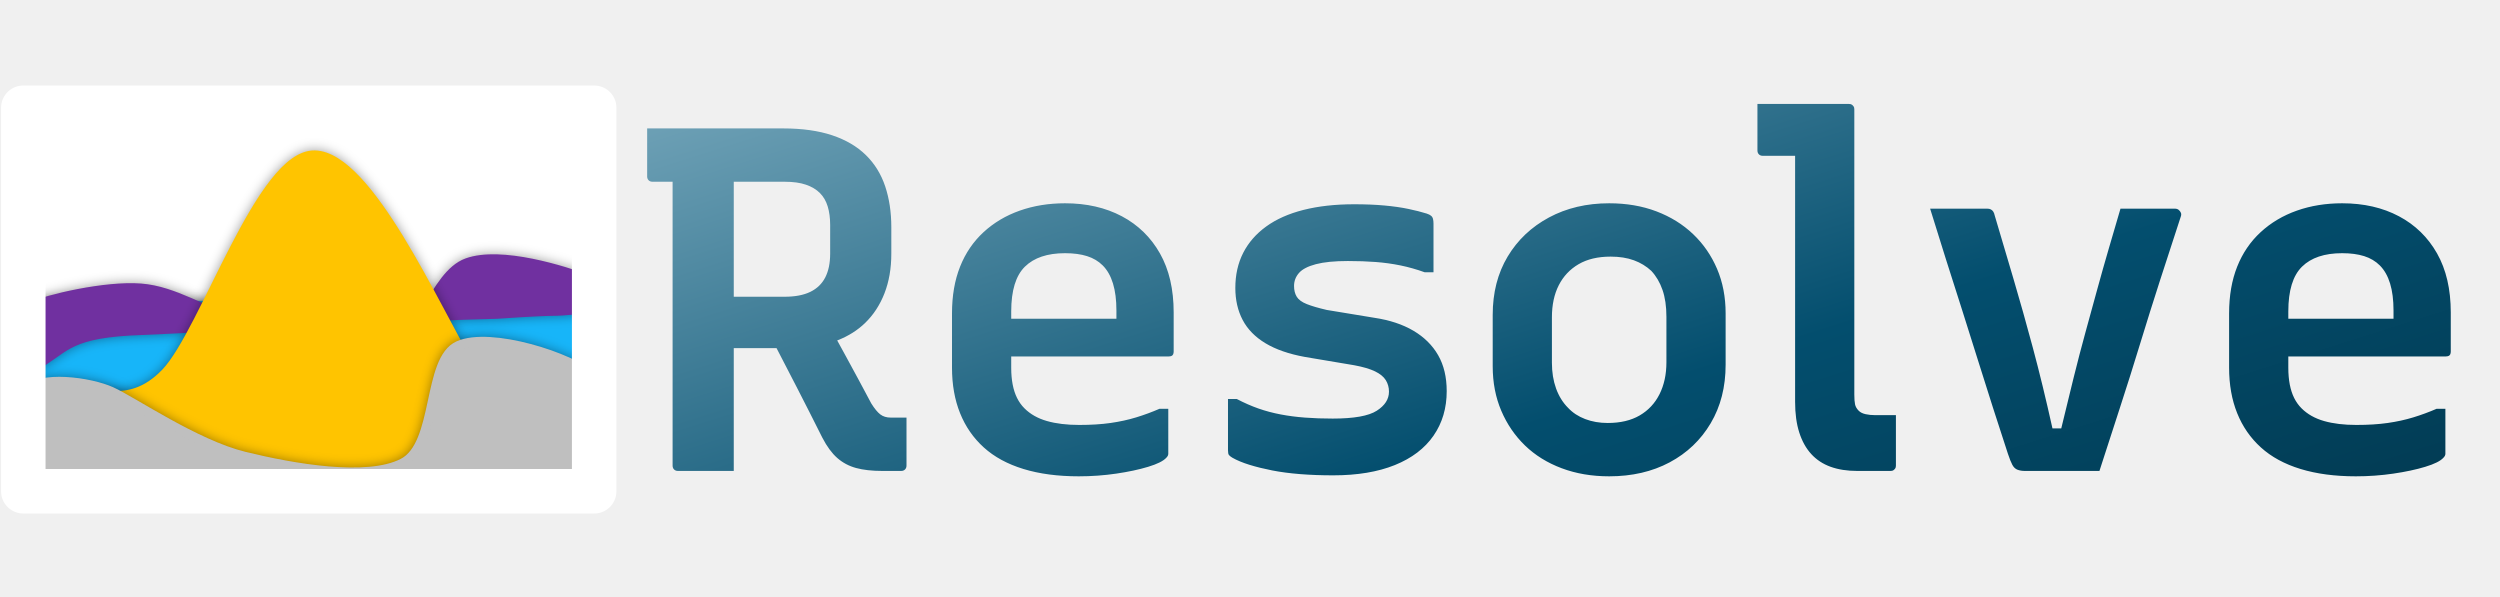
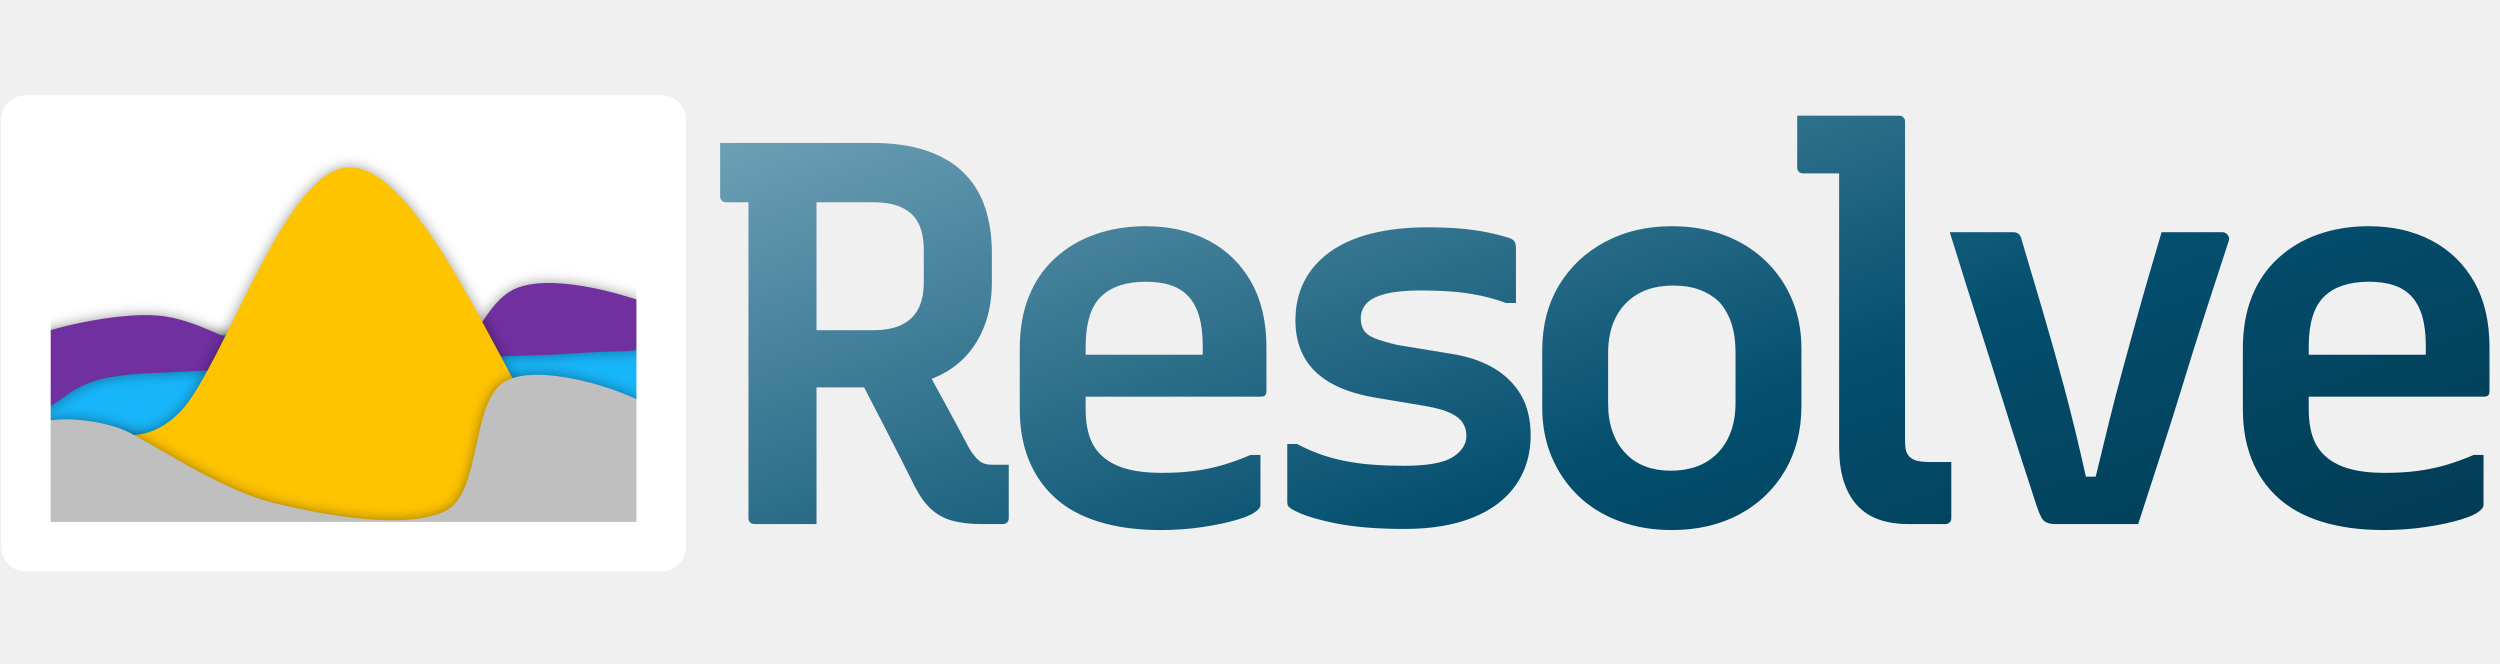
- <svg xmlns="http://www.w3.org/2000/svg" width="2575" height="614" xml:space="preserve" overflow="hidden">
+ <svg xmlns="http://www.w3.org/2000/svg" width="2314" height="614" xml:space="preserve" overflow="hidden">
  <defs>
    <filter id="fx0" x="-10%" y="-10%" width="120%" height="120%" filterUnits="userSpaceOnUse" primitiveUnits="userSpaceOnUse">
      <feComponentTransfer color-interpolation-filters="sRGB">
        <feFuncR type="discrete" tableValues="0 0" />
        <feFuncG type="discrete" tableValues="0 0" />
        <feFuncB type="discrete" tableValues="0 0" />
        <feFuncA type="linear" slope="0.4" intercept="0" />
      </feComponentTransfer>
      <feGaussianBlur stdDeviation="6.111 6.111" />
    </filter>
    <filter id="fx1" x="-10%" y="-10%" width="120%" height="120%" filterUnits="userSpaceOnUse" primitiveUnits="userSpaceOnUse">
      <feComponentTransfer color-interpolation-filters="sRGB">
        <feFuncR type="discrete" tableValues="0 0" />
        <feFuncG type="discrete" tableValues="0 0" />
        <feFuncB type="discrete" tableValues="0 0" />
        <feFuncA type="linear" slope="0.4" intercept="0" />
      </feComponentTransfer>
      <feGaussianBlur stdDeviation="6.111 6.111" />
    </filter>
    <filter id="fx2" x="-10%" y="-10%" width="120%" height="120%" filterUnits="userSpaceOnUse" primitiveUnits="userSpaceOnUse">
      <feComponentTransfer color-interpolation-filters="sRGB">
        <feFuncR type="discrete" tableValues="0 0" />
        <feFuncG type="discrete" tableValues="0 0" />
        <feFuncB type="discrete" tableValues="0 0" />
        <feFuncA type="linear" slope="0.4" intercept="0" />
      </feComponentTransfer>
      <feGaussianBlur stdDeviation="6.111 6.111" />
    </filter>
    <filter id="fx3" x="-10%" y="-10%" width="120%" height="120%" filterUnits="userSpaceOnUse" primitiveUnits="userSpaceOnUse">
      <feComponentTransfer color-interpolation-filters="sRGB">
        <feFuncR type="discrete" tableValues="0 0" />
        <feFuncG type="discrete" tableValues="0 0" />
        <feFuncB type="discrete" tableValues="0 0" />
        <feFuncA type="linear" slope="0.4" intercept="0" />
      </feComponentTransfer>
      <feGaussianBlur stdDeviation="6.111 6.111" />
    </filter>
-     <linearGradient x1="1919.24" y1="1847.98" x2="1569.73" y2="749.146" gradientUnits="userSpaceOnUse" spreadMethod="reflect" id="fill4">
+     <linearGradient x1="1812.11" y1="1831.51" x2="1420.2" y2="765.613" gradientUnits="userSpaceOnUse" spreadMethod="reflect" id="fill4">
      <stop offset="0" stop-color="#023B53" stop-opacity="1" />
      <stop offset="0.1" stop-color="#023B53" stop-opacity="1" />
      <stop offset="0.4" stop-color="#034E6E" stop-opacity="1" />
      <stop offset="0.9" stop-color="#6EA1B6" stop-opacity="1" />
      <stop offset="1" stop-color="#6EA1B6" stop-opacity="1" />
    </linearGradient>
    <clipPath id="clip5">
-       <path d="M182.5 1304.5 182.5 1409.5 739.5 1409.5 739.5 1304.5ZM142 990 2717 990 2717 1604 142 1604Z" fill-rule="evenodd" clip-rule="evenodd" />
+       <path d="M182.5 1304.5 182.5 1409.5 739.5 1409.5 739.5 1304.5ZM142 990 2456 990 2456 1604 142 1604Z" fill-rule="evenodd" clip-rule="evenodd" />
    </clipPath>
    <clipPath id="clip6">
      <rect x="1.667" y="1.667" width="602.666" height="150.667" />
    </clipPath>
    <clipPath id="clip7">
-       <path d="M653.921 1256.55C642.487 1256.24 631.832 1257.31 623.08 1260.49 605.577 1266.85 593.773 1287.62 581.543 1308.1L576.331 1316.5 572.924 1316.64C523.602 1318.78 464.073 1321.77 409.392 1324.53L401.114 1324.95 392.601 1322.39C350.85 1311.17 323.091 1289.46 286.941 1286.6 250.791 1283.74 189.831 1298.12 175.702 1305.23 176.474 1327.08 174.954 1346.64 175.726 1368.5 208.799 1350.67 208.659 1335.13 274.944 1331.07 294.899 1330.24 323.699 1328.84 356.884 1327.18L401.114 1324.95 409.237 1327.39C450.113 1340.62 503.839 1362.94 537.45 1353.91 551.855 1350.04 562.575 1337.72 572.195 1323.17L576.331 1316.5 618.287 1314.81C631.902 1314.33 643.825 1313.97 653.499 1313.79 729.749 1308.55 702.459 1312.59 740.456 1308.61 740.059 1292.46 747.882 1293.8 747.486 1277.65 729.536 1270.94 688.224 1257.5 653.921 1256.55ZM142 990 2717 990 2717 1604 142 1604Z" fill-rule="evenodd" clip-rule="evenodd" />
+       <path d="M653.921 1256.55C642.487 1256.24 631.832 1257.31 623.08 1260.49 605.577 1266.85 593.773 1287.62 581.543 1308.1L576.331 1316.5 572.924 1316.64C523.602 1318.78 464.073 1321.77 409.392 1324.53L401.114 1324.95 392.601 1322.39C350.85 1311.17 323.091 1289.46 286.941 1286.6 250.791 1283.74 189.831 1298.12 175.702 1305.23 176.473 1327.08 174.954 1346.64 175.726 1368.5 208.799 1350.67 208.659 1335.13 274.944 1331.07 294.899 1330.24 323.699 1328.84 356.884 1327.18L401.114 1324.95 409.237 1327.39C450.113 1340.62 503.839 1362.94 537.45 1353.91 551.855 1350.04 562.575 1337.72 572.195 1323.17L576.331 1316.5 618.287 1314.81C631.902 1314.33 643.825 1313.97 653.499 1313.79 729.749 1308.55 702.459 1312.59 740.456 1308.61 740.059 1292.46 747.882 1293.8 747.486 1277.65 729.536 1270.94 688.224 1257.5 653.921 1256.55ZM142 990 2456 990 2456 1604 142 1604Z" fill-rule="evenodd" clip-rule="evenodd" />
    </clipPath>
    <clipPath id="clip8">
      <rect x="1.66" y="-2.552" width="617.71" height="162.93" />
    </clipPath>
    <clipPath id="clip9">
-       <path d="M466.157 1149.51C410.448 1148.41 352.966 1331.5 312.524 1373.81 272.081 1416.12 236.938 1384.75 223.5 1403.35L231.898 1485.41 670.297 1486.5C739.445 1468.99 658.979 1420.54 624.955 1364.37 590.932 1308.2 521.867 1150.6 466.157 1149.51ZM142 990 2717 990 2717 1604 142 1604Z" fill-rule="evenodd" clip-rule="evenodd" />
+       <path d="M466.157 1149.51C410.448 1148.41 352.966 1331.5 312.524 1373.81 272.081 1416.12 236.937 1384.75 223.5 1403.35L231.898 1485.41 670.297 1486.5C739.445 1468.99 658.979 1420.54 624.955 1364.37 590.932 1308.2 521.867 1150.6 466.157 1149.51ZM142 990 2456 990 2456 1604 142 1604Z" fill-rule="evenodd" clip-rule="evenodd" />
    </clipPath>
    <clipPath id="clip10">
      <rect x="1.578" y="1.613" width="539.756" height="382.721" />
    </clipPath>
    <clipPath id="clip11">
-       <path d="M646.57 1341.72C633.761 1340.98 622.386 1342.08 614.161 1345.74 581.262 1360.35 593.671 1447.67 556.912 1466.68 520.152 1485.69 443.62 1472.07 393.603 1459.8 343.586 1447.53 278.851 1403.04 256.81 1393.07 234.768 1383.1 182.641 1375.83 168.5 1393.07L171.963 1496.5 755.5 1496.5C755.103 1457.33 754.706 1418.16 754.31 1379 736.345 1362.73 685 1343.93 646.57 1341.72ZM142 990 2717 990 2717 1604 142 1604Z" fill-rule="evenodd" clip-rule="evenodd" />
+       <path d="M646.57 1341.72C633.761 1340.98 622.386 1342.08 614.161 1345.74 581.262 1360.35 593.671 1447.67 556.912 1466.68 520.152 1485.69 443.62 1472.07 393.603 1459.8 343.586 1447.53 278.851 1403.04 256.81 1393.07 234.768 1383.1 182.641 1375.83 168.5 1393.07L171.963 1496.5 755.5 1496.5C755.103 1457.33 754.706 1418.16 754.31 1379 736.345 1362.73 685 1343.93 646.57 1341.72ZM142 990 2456 990 2456 1604 142 1604Z" fill-rule="evenodd" clip-rule="evenodd" />
    </clipPath>
    <clipPath id="clip12">
      <rect x="1.633" y="-4.212" width="632.726" height="206.545" />
    </clipPath>
  </defs>
  <g transform="translate(-142 -990)">
    <g>
-       <path d="M1800.95 1254.31C1787.85 1254.31 1776.84 1256.92 1767.94 1262.13 1759.03 1267.33 1752.23 1274.56 1747.53 1283.8 1742.82 1293.04 1740.47 1304.04 1740.47 1316.81L1740.47 1363.68C1740.47 1373.43 1741.9 1382.25 1744.75 1390.14 1747.61 1398.04 1751.73 1404.67 1757.1 1410.05 1761.81 1415.09 1767.69 1418.95 1774.74 1421.64 1781.8 1424.33 1789.53 1425.67 1797.93 1425.67 1811.03 1425.67 1822.03 1423.07 1830.94 1417.86 1839.84 1412.65 1846.65 1405.35 1851.35 1395.94 1856.05 1386.53 1858.41 1375.61 1858.41 1363.18L1858.41 1316.31C1858.41 1305.55 1857.06 1296.31 1854.37 1288.59 1851.69 1280.86 1847.82 1274.31 1842.78 1268.93 1837.74 1264.23 1831.78 1260.61 1824.89 1258.09 1818 1255.57 1810.02 1254.31 1800.95 1254.31ZM2554.4 1250.79C2536.26 1250.79 2522.48 1255.41 2513.08 1264.65 2503.67 1273.89 2498.96 1289.26 2498.96 1310.76L2498.96 1318.32 2607.32 1318.32C2607.32 1316.64 2607.32 1315.21 2607.32 1314.04 2607.32 1312.86 2607.32 1311.43 2607.32 1309.75 2607.32 1299 2606.15 1289.76 2603.8 1282.03 2601.44 1274.31 2597.92 1268.09 2593.21 1263.39 2588.84 1259.02 2583.47 1255.83 2577.08 1253.81 2570.7 1251.79 2563.14 1250.79 2554.4 1250.79ZM1238.99 1250.79C1220.84 1250.79 1207.07 1255.41 1197.66 1264.65 1188.25 1273.89 1183.55 1289.26 1183.55 1310.76L1183.55 1318.32 1291.91 1318.32C1291.91 1316.64 1291.91 1315.21 1291.91 1314.04 1291.91 1312.86 1291.91 1311.43 1291.91 1309.75 1291.91 1299 1290.73 1289.76 1288.38 1282.03 1286.03 1274.31 1282.5 1268.09 1277.8 1263.39 1273.43 1259.02 1268.05 1255.83 1261.67 1253.81 1255.28 1251.79 1247.72 1250.79 1238.99 1250.79ZM2130.03 1204.92C2139.78 1204.92 2149.6 1204.92 2159.52 1204.92 2169.43 1204.92 2179.26 1204.92 2189 1204.92 2190.34 1204.92 2191.52 1205.17 2192.53 1205.68 2193.54 1206.18 2194.38 1206.94 2195.05 1207.95 2195.72 1208.95 2196.22 1210.3 2196.56 1211.98 2202.94 1233.48 2209.41 1255.32 2215.96 1277.5 2222.52 1299.67 2229.15 1323.28 2235.87 1348.31 2242.59 1373.34 2249.31 1400.98 2256.03 1431.22L2265.1 1431.22C2269.47 1413.07 2273.67 1395.85 2277.7 1379.56 2281.74 1363.26 2285.85 1347.47 2290.05 1332.18 2294.25 1316.89 2298.28 1302.19 2302.15 1288.08 2306.01 1273.97 2309.96 1260.03 2313.99 1246.25 2318.02 1232.47 2322.06 1218.7 2326.09 1204.92 2335.5 1204.92 2344.9 1204.92 2354.31 1204.92 2363.72 1204.92 2372.96 1204.92 2382.03 1204.92 2383.71 1204.92 2385.06 1205.34 2386.06 1206.18 2387.07 1207.02 2387.83 1208.03 2388.33 1209.21 2388.84 1210.38 2388.75 1211.81 2388.08 1213.49 2381.02 1234.99 2373.97 1256.67 2366.91 1278.51 2359.86 1300.35 2352.97 1322.27 2346.25 1344.28 2339.53 1366.29 2332.64 1388.13 2325.58 1409.8 2318.53 1431.47 2311.47 1453.23 2304.42 1475.07 2290.98 1475.07 2277.62 1475.07 2264.35 1475.07 2251.08 1475.07 2238.9 1475.07 2227.81 1475.07 2224.78 1475.07 2222.18 1474.65 2220 1473.81 2217.81 1472.97 2216.05 1471.29 2214.7 1468.77 2213.36 1466.25 2211.85 1462.47 2210.17 1457.43 2205.13 1441.97 2200 1426.18 2194.8 1410.05 2189.59 1393.92 2184.38 1377.46 2179.17 1360.66 2173.96 1343.86 2168.59 1326.81 2163.04 1309.5 2157.5 1292.2 2151.96 1274.81 2146.41 1257.34 2140.87 1239.87 2135.41 1222.39 2130.03 1204.92ZM1536.86 1200.39C1548.28 1200.39 1558.61 1200.81 1567.85 1201.65 1577.09 1202.49 1585.33 1203.66 1592.55 1205.17 1599.77 1206.69 1606.07 1208.28 1611.45 1209.96 1613.47 1210.63 1614.98 1211.39 1615.99 1212.23 1616.99 1213.07 1617.67 1214.16 1618 1215.51 1618.34 1216.85 1618.51 1218.53 1618.51 1220.55 1618.51 1227.27 1618.51 1235.25 1618.51 1244.49 1618.51 1253.73 1618.51 1262.38 1618.51 1270.44L1609.43 1270.44C1601.03 1267.42 1592.72 1265.07 1584.49 1263.39 1576.25 1261.71 1567.77 1260.53 1559.03 1259.86 1550.3 1259.19 1540.72 1258.85 1530.31 1258.85 1516.53 1258.85 1505.53 1259.94 1497.29 1262.13 1489.06 1264.31 1483.27 1267.33 1479.91 1271.2 1476.55 1275.06 1474.87 1279.51 1474.87 1284.55 1474.87 1288.92 1475.79 1292.62 1477.64 1295.64 1479.49 1298.67 1482.93 1301.19 1487.97 1303.2 1493.01 1305.22 1499.9 1307.23 1508.63 1309.25L1557.52 1317.31C1573.31 1319.67 1586.75 1324.12 1597.84 1330.67 1608.93 1337.22 1617.41 1345.62 1623.29 1355.87 1629.17 1366.12 1632.11 1378.47 1632.11 1392.91 1632.11 1410.39 1627.58 1425.67 1618.51 1438.78 1609.43 1451.88 1596.16 1461.96 1578.69 1469.02 1561.22 1476.07 1540.05 1479.6 1515.19 1479.6 1503.09 1479.6 1491.75 1479.18 1481.17 1478.34 1470.58 1477.5 1461.01 1476.24 1452.44 1474.56 1443.87 1472.88 1436.06 1470.95 1429 1468.77 1421.95 1466.58 1416.07 1464.15 1411.36 1461.46 1409.68 1460.45 1408.51 1459.53 1407.83 1458.69 1407.16 1457.85 1406.83 1456.25 1406.83 1453.9 1406.83 1446.84 1406.83 1438.53 1406.83 1428.95 1406.83 1419.37 1406.83 1410.05 1406.83 1400.98L1415.9 1400.98C1423.63 1405.01 1431.1 1408.29 1438.33 1410.81 1445.55 1413.33 1453.11 1415.34 1461.01 1416.85 1468.9 1418.37 1477.3 1419.46 1486.21 1420.13 1495.11 1420.8 1504.6 1421.14 1514.68 1421.14 1536.52 1421.14 1551.64 1418.45 1560.04 1413.07 1568.44 1407.7 1572.64 1401.15 1572.64 1393.42 1572.64 1389.05 1571.55 1385.1 1569.37 1381.57 1567.18 1378.05 1563.49 1375.02 1558.28 1372.5 1553.07 1369.98 1545.93 1367.88 1536.86 1366.2L1485.95 1357.63C1469.49 1354.61 1455.97 1349.91 1445.38 1343.52 1434.8 1337.14 1426.99 1329.16 1421.95 1319.58 1416.91 1310.01 1414.39 1299 1414.39 1286.57 1414.39 1273.13 1417.07 1261.12 1422.45 1250.53 1427.83 1239.95 1435.72 1230.88 1446.14 1223.32 1456.55 1215.76 1469.41 1210.05 1484.69 1206.18 1499.98 1202.32 1517.37 1200.39 1536.86 1200.39ZM2554.4 1199.38C2576.58 1199.38 2596.07 1203.83 2612.87 1212.73 2629.67 1221.64 2642.77 1234.41 2652.18 1251.04 2661.59 1267.67 2666.29 1287.91 2666.29 1311.77L2666.29 1352.09C2666.29 1353.1 2666.12 1354.02 2665.79 1354.86 2665.45 1355.7 2664.86 1356.29 2664.02 1356.63 2663.18 1356.96 2662.26 1357.13 2661.25 1357.13L2540.29 1357.13C2534.92 1357.13 2529.29 1357.13 2523.41 1357.13 2517.53 1357.13 2511.73 1357.13 2506.02 1357.13L2498.96 1357.13 2498.96 1368.72C2498.96 1375.11 2499.47 1380.9 2500.48 1386.11 2501.48 1391.32 2503 1395.94 2505.01 1399.97 2507.03 1404 2509.55 1407.53 2512.57 1410.55 2518.62 1416.6 2526.35 1420.97 2535.76 1423.66 2545.16 1426.35 2556.25 1427.69 2569.02 1427.69 2581.12 1427.69 2591.87 1427.02 2601.28 1425.67 2610.68 1424.33 2619.5 1422.4 2627.74 1419.88 2635.97 1417.36 2643.95 1414.42 2651.68 1411.06L2660.75 1411.06C2660.75 1418.79 2660.75 1426.6 2660.75 1434.49 2660.75 1442.39 2660.75 1450.03 2660.75 1457.43 2660.75 1458.1 2660.58 1458.77 2660.24 1459.44 2659.91 1460.11 2659.4 1460.79 2658.73 1461.46 2655.71 1464.82 2649.49 1467.93 2640.08 1470.78 2630.68 1473.64 2619.67 1475.99 2607.07 1477.84 2594.47 1479.69 2581.62 1480.61 2568.52 1480.61 2547.01 1480.61 2528.03 1478.09 2511.56 1473.05 2495.1 1468.01 2481.49 1460.62 2470.74 1450.87 2459.99 1441.13 2451.84 1429.37 2446.3 1415.59 2440.75 1401.82 2437.98 1386.19 2437.98 1368.72L2437.98 1312.78C2437.98 1294.63 2440.75 1278.59 2446.3 1264.65 2451.84 1250.7 2459.9 1238.86 2470.49 1229.11 2481.07 1219.37 2493.5 1211.98 2507.78 1206.94 2522.06 1201.9 2537.6 1199.38 2554.4 1199.38ZM1799.44 1199.38C1817.25 1199.38 1833.46 1202.15 1848.07 1207.69 1862.69 1213.24 1875.29 1221.05 1885.87 1231.13 1896.46 1241.21 1904.69 1253.14 1910.57 1266.91 1916.45 1280.69 1919.39 1295.98 1919.39 1312.78L1919.39 1365.7C1919.39 1388.55 1914.27 1408.62 1904.02 1425.93 1893.77 1443.23 1879.66 1456.67 1861.68 1466.25 1843.71 1475.82 1822.96 1480.61 1799.44 1480.61 1781.63 1480.61 1765.33 1477.84 1750.55 1472.29 1735.77 1466.75 1723.17 1458.94 1712.75 1448.86 1702.33 1438.78 1694.19 1426.85 1688.31 1413.07 1682.43 1399.3 1679.49 1384.01 1679.49 1367.21L1679.49 1314.29C1679.49 1291.44 1684.61 1271.45 1694.86 1254.31 1705.11 1237.18 1719.3 1223.74 1737.45 1213.99 1755.59 1204.25 1776.25 1199.38 1799.44 1199.38ZM1238.99 1199.38C1261.16 1199.38 1280.65 1203.83 1297.45 1212.73 1314.25 1221.64 1327.36 1234.41 1336.76 1251.04 1346.17 1267.67 1350.88 1287.91 1350.88 1311.77L1350.88 1352.09C1350.88 1353.1 1350.71 1354.02 1350.37 1354.86 1350.04 1355.7 1349.45 1356.29 1348.61 1356.63 1347.77 1356.96 1346.84 1357.13 1345.84 1357.13L1224.88 1357.13C1219.5 1357.13 1213.87 1357.13 1207.99 1357.13 1202.11 1357.13 1196.32 1357.13 1190.6 1357.13L1183.55 1357.13 1183.55 1368.72C1183.55 1375.11 1184.05 1380.9 1185.06 1386.11 1186.07 1391.32 1187.58 1395.94 1189.6 1399.97 1191.61 1404 1194.13 1407.53 1197.16 1410.55 1203.2 1416.6 1210.93 1420.97 1220.34 1423.66 1229.75 1426.35 1240.84 1427.69 1253.6 1427.69 1265.7 1427.69 1276.45 1427.02 1285.86 1425.67 1295.27 1424.33 1304.09 1422.4 1312.32 1419.88 1320.55 1417.36 1328.53 1414.42 1336.26 1411.06L1345.33 1411.06C1345.33 1418.79 1345.33 1426.6 1345.33 1434.49 1345.33 1442.39 1345.33 1450.03 1345.33 1457.43 1345.33 1458.1 1345.16 1458.77 1344.83 1459.44 1344.49 1460.11 1343.99 1460.79 1343.32 1461.46 1340.29 1464.82 1334.08 1467.93 1324.67 1470.78 1315.26 1473.64 1304.26 1475.99 1291.66 1477.84 1279.06 1479.69 1266.2 1480.61 1253.1 1480.61 1231.6 1480.61 1212.61 1478.09 1196.15 1473.05 1179.68 1468.01 1166.08 1460.62 1155.32 1450.87 1144.57 1441.13 1136.42 1429.37 1130.88 1415.59 1125.34 1401.82 1122.56 1386.19 1122.56 1368.72L1122.56 1312.78C1122.56 1294.63 1125.34 1278.59 1130.88 1264.65 1136.42 1250.7 1144.49 1238.86 1155.07 1229.11 1165.66 1219.37 1178.09 1211.98 1192.37 1206.94 1206.65 1201.9 1222.19 1199.38 1238.99 1199.38ZM897.775 1177.2 897.775 1204.67C897.775 1216.93 897.775 1229.11 897.775 1241.21 897.775 1251.46 897.775 1261.62 897.775 1271.7L897.775 1295.64 918.439 1295.64C929.191 1295.64 939.775 1295.64 950.191 1295.64 960.943 1295.64 969.763 1293.96 976.651 1290.6 983.539 1287.24 988.663 1282.29 992.023 1275.73 995.383 1269.18 997.063 1261.03 997.063 1251.29L997.063 1221.55C997.063 1214.5 996.223 1208.2 994.543 1202.65 992.863 1197.11 990.175 1192.49 986.479 1188.79 982.783 1185.1 977.995 1182.24 972.115 1180.23 966.235 1178.21 958.927 1177.2 950.191 1177.2 935.407 1177.2 920.371 1177.2 905.083 1177.2ZM808.567 1122.27C831.751 1122.27 855.103 1122.27 878.623 1122.27 902.143 1122.27 925.495 1122.27 948.679 1122.27 968.167 1122.27 984.967 1124.62 999.079 1129.32 1013.19 1134.03 1024.78 1140.83 1033.85 1149.73 1042.93 1158.64 1049.56 1169.39 1053.76 1181.99 1057.96 1194.59 1060.06 1208.62 1060.06 1224.07L1060.06 1251.29C1060.06 1266.41 1057.71 1280.02 1053.01 1292.11 1048.3 1304.21 1041.58 1314.46 1032.85 1322.86 1025.2 1330.21 1016.02 1336.01 1005.28 1340.28L1004.31 1340.64 1008.42 1348.12C1010.47 1351.86 1012.48 1355.53 1014.45 1359.15 1022.35 1373.59 1030.66 1389.05 1039.4 1405.51 1042.76 1410.89 1045.87 1414.67 1048.72 1416.85 1051.58 1419.04 1055.19 1420.13 1059.56 1420.13 1061.24 1420.13 1062.58 1420.13 1063.59 1420.13 1064.6 1420.13 1065.77 1420.13 1067.12 1420.13L1075.69 1420.13C1075.69 1429.2 1075.69 1437.43 1075.69 1444.83 1075.69 1452.22 1075.69 1460.45 1075.69 1469.52 1075.69 1471.2 1075.18 1472.55 1074.17 1473.55 1073.17 1474.56 1071.82 1475.07 1070.14 1475.07 1067.79 1475.07 1064.77 1475.07 1061.07 1475.07 1057.37 1475.07 1054.01 1475.07 1050.99 1475.07 1040.24 1475.07 1031.17 1474.06 1023.77 1472.04 1016.38 1470.03 1009.91 1466.58 1004.37 1461.71 998.827 1456.84 993.703 1449.87 988.999 1440.79 980.263 1423.32 971.443 1405.93 962.539 1388.63L941.827 1348.56 924.487 1348.56 897.775 1348.56 897.775 1361.67C897.775 1381.83 897.775 1402.99 897.775 1425.17 897.775 1434.24 897.775 1442.98 897.775 1451.38 897.775 1459.78 897.775 1467.67 897.775 1475.07 888.031 1475.07 878.539 1475.07 869.299 1475.07 860.059 1475.07 850.399 1475.07 840.319 1475.07 838.639 1475.07 837.295 1474.56 836.287 1473.55 835.279 1472.55 834.775 1471.2 834.775 1469.52 834.775 1442.31 834.775 1415.76 834.775 1389.89 834.775 1364.02 834.775 1338.23 834.775 1312.53 834.775 1286.82 834.775 1260.95 834.775 1234.91 834.775 1221.89 834.775 1208.72 834.775 1195.41L834.775 1177.2 814.111 1177.2C812.431 1177.2 811.087 1176.7 810.079 1175.69 809.071 1174.68 808.567 1173.34 808.567 1171.66 808.567 1162.92 808.567 1154.69 808.567 1146.96 808.567 1139.23 808.567 1131 808.567 1122.27ZM1952.16 1097.07C1954.84 1097.07 1959.3 1097.07 1965.51 1097.07 1971.73 1097.07 1978.87 1097.07 1986.93 1097.07 1995 1097.07 2003.14 1097.07 2011.38 1097.07 2019.61 1097.07 2026.83 1097.07 2033.05 1097.07 2039.26 1097.07 2043.72 1097.07 2046.4 1097.07 2047.75 1097.07 2048.76 1097.32 2049.43 1097.82 2050.1 1098.33 2050.69 1098.91 2051.19 1099.59 2051.7 1100.26 2051.95 1101.27 2051.95 1102.61 2051.95 1120.08 2051.95 1138.65 2051.95 1158.3 2051.95 1177.96 2051.95 1198.12 2051.95 1218.78 2051.95 1239.45 2051.95 1260.03 2051.95 1280.52 2051.95 1301.02 2051.95 1321.09 2051.95 1340.75 2051.95 1360.41 2051.95 1378.97 2051.95 1396.44 2051.95 1400.81 2052.2 1404.17 2052.7 1406.52 2053.21 1408.87 2054.47 1411.06 2056.48 1413.07 2058.16 1414.75 2060.52 1415.93 2063.54 1416.6 2066.56 1417.27 2069.92 1417.61 2073.62 1417.61 2076.31 1417.61 2079.16 1417.61 2082.19 1417.61 2085.21 1417.61 2087.56 1417.61 2089.24 1417.61L2094.79 1417.61C2094.79 1425.67 2094.79 1434.33 2094.79 1443.57 2094.79 1452.81 2094.79 1461.46 2094.79 1469.52 2094.79 1470.87 2094.54 1471.87 2094.03 1472.55 2093.53 1473.22 2092.94 1473.81 2092.27 1474.31 2091.6 1474.81 2090.59 1475.07 2089.24 1475.07 2087.23 1475.07 2084.12 1475.07 2079.92 1475.07 2075.72 1475.07 2071.35 1475.07 2066.82 1475.07 2062.28 1475.07 2058.33 1475.07 2054.97 1475.07 2044.56 1475.07 2035.4 1473.64 2027.5 1470.78 2019.61 1467.93 2012.97 1463.56 2007.6 1457.68 2002.22 1451.8 1998.1 1444.41 1995.25 1435.5 1992.39 1426.6 1990.96 1416.1 1990.96 1404 1990.96 1388.88 1990.96 1372.75 1990.96 1355.62 1990.96 1338.48 1990.96 1320.93 1990.96 1302.95 1990.96 1284.97 1990.96 1267.08 1990.96 1249.27 1990.96 1231.47 1990.96 1214.16 1990.96 1197.36 1990.96 1180.56 1990.96 1164.94 1990.96 1150.49L1987.44 1150.49C1986.09 1150.49 1983.49 1150.49 1979.62 1150.49 1975.76 1150.49 1971.64 1150.49 1967.28 1150.49 1962.91 1150.49 1959.72 1150.49 1957.7 1150.49 1956.02 1150.49 1954.68 1149.99 1953.67 1148.98 1952.66 1147.97 1952.16 1146.63 1952.16 1144.95 1952.16 1136.88 1952.16 1128.9 1952.16 1121.01 1952.16 1113.11 1952.16 1105.13 1952.16 1097.07Z" fill="url(#fill4)" fill-rule="evenodd" />
+       <path d="M1690.95 1254.31C1677.85 1254.31 1666.84 1256.92 1657.94 1262.13 1649.03 1267.33 1642.23 1274.56 1637.53 1283.8 1632.82 1293.04 1630.47 1304.04 1630.47 1316.81L1630.47 1363.68C1630.47 1373.43 1631.9 1382.25 1634.75 1390.14 1637.61 1398.04 1641.73 1404.67 1647.1 1410.05 1651.81 1415.09 1657.69 1418.95 1664.74 1421.64 1671.8 1424.33 1679.53 1425.67 1687.93 1425.67 1701.03 1425.67 1712.03 1423.07 1720.94 1417.86 1729.84 1412.65 1736.65 1405.35 1741.35 1395.94 1746.05 1386.53 1748.41 1375.61 1748.41 1363.18L1748.41 1316.31C1748.41 1305.55 1747.06 1296.31 1744.37 1288.59 1741.69 1280.86 1737.82 1274.31 1732.78 1268.93 1727.74 1264.23 1721.78 1260.61 1714.89 1258.09 1708 1255.57 1700.02 1254.31 1690.95 1254.31ZM2334.4 1250.79C2316.26 1250.79 2302.48 1255.41 2293.08 1264.65 2283.67 1273.89 2278.96 1289.26 2278.96 1310.76L2278.96 1318.32 2387.32 1318.32C2387.32 1316.64 2387.32 1315.21 2387.32 1314.04 2387.32 1312.86 2387.32 1311.43 2387.32 1309.75 2387.32 1299 2386.15 1289.76 2383.8 1282.03 2381.44 1274.31 2377.92 1268.09 2373.21 1263.39 2368.84 1259.02 2363.47 1255.83 2357.08 1253.81 2350.7 1251.79 2343.14 1250.79 2334.4 1250.79ZM1202.32 1250.79C1184.18 1250.79 1170.4 1255.41 1160.99 1264.65 1151.59 1273.89 1146.88 1289.26 1146.88 1310.76L1146.88 1318.32 1255.24 1318.32C1255.24 1316.64 1255.24 1315.21 1255.24 1314.04 1255.24 1312.86 1255.24 1311.43 1255.24 1309.75 1255.24 1299 1254.07 1289.76 1251.71 1282.03 1249.36 1274.31 1245.83 1268.09 1241.13 1263.39 1236.76 1259.02 1231.39 1255.83 1225 1253.81 1218.62 1251.79 1211.06 1250.79 1202.32 1250.79ZM1946.7 1204.92C1956.44 1204.92 1966.27 1204.92 1976.18 1204.92 1986.09 1204.92 1995.92 1204.92 2005.67 1204.92 2007.01 1204.92 2008.19 1205.17 2009.19 1205.68 2010.2 1206.18 2011.04 1206.94 2011.71 1207.95 2012.39 1208.95 2012.89 1210.3 2013.23 1211.98 2019.61 1233.48 2026.08 1255.32 2032.63 1277.5 2039.18 1299.67 2045.82 1323.28 2052.54 1348.31 2059.26 1373.34 2065.98 1400.98 2072.7 1431.22L2081.77 1431.22C2086.14 1413.07 2090.34 1395.85 2094.37 1379.56 2098.4 1363.26 2102.52 1347.47 2106.72 1332.18 2110.92 1316.89 2114.95 1302.19 2118.81 1288.08 2122.68 1273.97 2126.63 1260.03 2130.66 1246.25 2134.69 1232.47 2138.72 1218.7 2142.75 1204.92 2152.16 1204.92 2161.57 1204.92 2170.98 1204.92 2180.39 1204.92 2189.63 1204.92 2198.7 1204.92 2200.38 1204.92 2201.72 1205.34 2202.73 1206.18 2203.74 1207.02 2204.49 1208.03 2205 1209.21 2205.5 1210.38 2205.42 1211.81 2204.75 1213.49 2197.69 1234.99 2190.63 1256.67 2183.58 1278.51 2176.52 1300.35 2169.63 1322.27 2162.91 1344.28 2156.19 1366.29 2149.31 1388.13 2142.25 1409.8 2135.19 1431.47 2128.14 1453.23 2121.08 1475.07 2107.64 1475.07 2094.29 1475.07 2081.01 1475.07 2067.74 1475.07 2055.56 1475.07 2044.47 1475.07 2041.45 1475.07 2038.85 1474.65 2036.66 1473.81 2034.48 1472.97 2032.71 1471.29 2031.37 1468.77 2030.03 1466.25 2028.51 1462.47 2026.83 1457.43 2021.79 1441.97 2016.67 1426.18 2011.46 1410.05 2006.25 1393.92 2001.05 1377.46 1995.84 1360.66 1990.63 1343.86 1985.25 1326.81 1979.71 1309.5 1974.17 1292.2 1968.62 1274.81 1963.08 1257.34 1957.53 1239.87 1952.07 1222.39 1946.7 1204.92ZM1463.52 1200.39C1474.95 1200.39 1485.28 1200.81 1494.52 1201.65 1503.76 1202.49 1511.99 1203.66 1519.22 1205.17 1526.44 1206.69 1532.74 1208.28 1538.12 1209.96 1540.13 1210.63 1541.64 1211.39 1542.65 1212.23 1543.66 1213.07 1544.33 1214.16 1544.67 1215.51 1545 1216.85 1545.17 1218.53 1545.17 1220.55 1545.17 1227.27 1545.17 1235.25 1545.17 1244.49 1545.17 1253.73 1545.17 1262.38 1545.17 1270.44L1536.1 1270.44C1527.7 1267.42 1519.38 1265.07 1511.15 1263.39 1502.92 1261.71 1494.44 1260.53 1485.7 1259.86 1476.96 1259.19 1467.39 1258.85 1456.97 1258.85 1443.2 1258.85 1432.19 1259.94 1423.96 1262.13 1415.73 1264.31 1409.93 1267.33 1406.57 1271.2 1403.21 1275.06 1401.53 1279.51 1401.53 1284.55 1401.53 1288.92 1402.46 1292.62 1404.3 1295.64 1406.15 1298.67 1409.6 1301.19 1414.64 1303.2 1419.68 1305.22 1426.56 1307.23 1435.3 1309.25L1484.19 1317.31C1499.98 1319.67 1513.42 1324.12 1524.51 1330.67 1535.6 1337.22 1544.08 1345.62 1549.96 1355.87 1555.84 1366.12 1558.78 1378.47 1558.78 1392.91 1558.78 1410.39 1554.24 1425.67 1545.17 1438.78 1536.1 1451.88 1522.83 1461.96 1505.36 1469.02 1487.88 1476.07 1466.72 1479.6 1441.85 1479.6 1429.76 1479.6 1418.42 1479.18 1407.83 1478.34 1397.25 1477.5 1387.67 1476.24 1379.1 1474.56 1370.54 1472.88 1362.72 1470.95 1355.67 1468.77 1348.61 1466.58 1342.73 1464.15 1338.03 1461.46 1336.35 1460.45 1335.17 1459.53 1334.5 1458.69 1333.83 1457.85 1333.49 1456.25 1333.49 1453.9 1333.49 1446.84 1333.49 1438.53 1333.49 1428.95 1333.49 1419.37 1333.49 1410.05 1333.49 1400.98L1342.56 1400.98C1350.29 1405.01 1357.77 1408.29 1364.99 1410.81 1372.22 1413.33 1379.78 1415.34 1387.67 1416.85 1395.57 1418.37 1403.97 1419.46 1412.87 1420.13 1421.78 1420.8 1431.27 1421.14 1441.35 1421.14 1463.19 1421.14 1478.31 1418.45 1486.71 1413.07 1495.11 1407.7 1499.31 1401.15 1499.31 1393.42 1499.31 1389.05 1498.22 1385.1 1496.03 1381.57 1493.85 1378.05 1490.15 1375.02 1484.94 1372.5 1479.74 1369.98 1472.6 1367.88 1463.52 1366.2L1412.62 1357.63C1396.16 1354.61 1382.63 1349.91 1372.05 1343.52 1361.46 1337.14 1353.65 1329.16 1348.61 1319.58 1343.57 1310.01 1341.05 1299 1341.05 1286.57 1341.05 1273.13 1343.74 1261.12 1349.12 1250.53 1354.49 1239.95 1362.39 1230.88 1372.8 1223.32 1383.22 1215.76 1396.07 1210.05 1411.36 1206.18 1426.65 1202.32 1444.04 1200.39 1463.52 1200.39ZM2334.4 1199.38C2356.58 1199.38 2376.07 1203.83 2392.87 1212.73 2409.67 1221.64 2422.77 1234.41 2432.18 1251.04 2441.59 1267.67 2446.29 1287.91 2446.29 1311.77L2446.29 1352.09C2446.29 1353.1 2446.12 1354.02 2445.79 1354.86 2445.45 1355.7 2444.86 1356.29 2444.02 1356.63 2443.18 1356.96 2442.26 1357.13 2441.25 1357.13L2320.29 1357.13C2314.92 1357.13 2309.29 1357.13 2303.41 1357.13 2297.53 1357.13 2291.73 1357.13 2286.02 1357.13L2278.96 1357.13 2278.96 1368.72C2278.96 1375.11 2279.47 1380.9 2280.48 1386.11 2281.48 1391.32 2283 1395.94 2285.01 1399.97 2287.03 1404 2289.55 1407.53 2292.57 1410.55 2298.62 1416.6 2306.35 1420.97 2315.76 1423.66 2325.16 1426.35 2336.25 1427.69 2349.02 1427.69 2361.12 1427.69 2371.87 1427.02 2381.28 1425.67 2390.68 1424.33 2399.5 1422.4 2407.74 1419.88 2415.97 1417.36 2423.95 1414.42 2431.68 1411.06L2440.75 1411.06C2440.75 1418.79 2440.75 1426.6 2440.75 1434.49 2440.75 1442.39 2440.75 1450.03 2440.75 1457.43 2440.75 1458.1 2440.58 1458.77 2440.24 1459.44 2439.91 1460.11 2439.4 1460.79 2438.73 1461.46 2435.71 1464.82 2429.49 1467.93 2420.08 1470.78 2410.68 1473.64 2399.67 1475.99 2387.07 1477.84 2374.47 1479.69 2361.62 1480.61 2348.52 1480.61 2327.01 1480.61 2308.03 1478.09 2291.56 1473.05 2275.1 1468.01 2261.49 1460.62 2250.74 1450.87 2239.99 1441.13 2231.84 1429.37 2226.3 1415.59 2220.75 1401.82 2217.98 1386.19 2217.98 1368.72L2217.98 1312.78C2217.98 1294.63 2220.75 1278.59 2226.3 1264.65 2231.84 1250.7 2239.9 1238.86 2250.49 1229.11 2261.07 1219.37 2273.5 1211.98 2287.78 1206.94 2302.06 1201.9 2317.6 1199.38 2334.4 1199.38ZM1689.44 1199.38C1707.25 1199.38 1723.46 1202.15 1738.07 1207.69 1752.69 1213.24 1765.29 1221.05 1775.87 1231.13 1786.46 1241.21 1794.69 1253.14 1800.57 1266.91 1806.45 1280.69 1809.39 1295.98 1809.39 1312.78L1809.39 1365.7C1809.39 1388.55 1804.27 1408.62 1794.02 1425.93 1783.77 1443.23 1769.66 1456.67 1751.68 1466.25 1733.71 1475.82 1712.96 1480.61 1689.44 1480.61 1671.63 1480.61 1655.33 1477.84 1640.55 1472.29 1625.77 1466.75 1613.17 1458.94 1602.75 1448.86 1592.33 1438.78 1584.19 1426.85 1578.31 1413.07 1572.43 1399.3 1569.49 1384.01 1569.49 1367.21L1569.49 1314.29C1569.49 1291.44 1574.61 1271.45 1584.86 1254.31 1595.11 1237.18 1609.3 1223.74 1627.45 1213.99 1645.59 1204.25 1666.25 1199.38 1689.44 1199.38ZM1202.32 1199.38C1224.5 1199.38 1243.99 1203.83 1260.79 1212.73 1277.59 1221.64 1290.69 1234.41 1300.1 1251.04 1309.51 1267.67 1314.21 1287.91 1314.21 1311.77L1314.21 1352.09C1314.21 1353.1 1314.04 1354.02 1313.71 1354.86 1313.37 1355.7 1312.78 1356.29 1311.94 1356.63 1311.1 1356.96 1310.18 1357.13 1309.17 1357.13L1188.21 1357.13C1182.83 1357.13 1177.21 1357.13 1171.33 1357.13 1165.45 1357.13 1159.65 1357.13 1153.94 1357.13L1146.88 1357.13 1146.88 1368.72C1146.88 1375.11 1147.39 1380.9 1148.39 1386.11 1149.4 1391.32 1150.91 1395.94 1152.93 1399.97 1154.95 1404 1157.47 1407.53 1160.49 1410.55 1166.54 1416.6 1174.27 1420.97 1183.67 1423.66 1193.08 1426.35 1204.17 1427.69 1216.94 1427.69 1229.03 1427.69 1239.79 1427.02 1249.19 1425.67 1258.6 1424.33 1267.42 1422.4 1275.65 1419.88 1283.89 1417.36 1291.87 1414.42 1299.59 1411.06L1308.67 1411.06C1308.67 1418.79 1308.67 1426.6 1308.67 1434.49 1308.67 1442.39 1308.67 1450.03 1308.67 1457.43 1308.67 1458.1 1308.5 1458.77 1308.16 1459.44 1307.83 1460.11 1307.32 1460.79 1306.65 1461.46 1303.63 1464.82 1297.41 1467.93 1288 1470.78 1278.59 1473.64 1267.59 1475.99 1254.99 1477.84 1242.39 1479.69 1229.54 1480.61 1216.43 1480.61 1194.93 1480.61 1175.95 1478.09 1159.48 1473.05 1143.02 1468.01 1129.41 1460.62 1118.66 1450.87 1107.91 1441.13 1099.76 1429.37 1094.21 1415.59 1088.67 1401.82 1085.9 1386.19 1085.9 1368.72L1085.9 1312.78C1085.9 1294.63 1088.67 1278.59 1094.21 1264.65 1099.76 1250.7 1107.82 1238.86 1118.41 1229.11 1128.99 1219.37 1141.42 1211.98 1155.7 1206.94 1169.98 1201.9 1185.52 1199.38 1202.32 1199.38ZM897.775 1177.2 897.775 1204.67C897.775 1216.93 897.775 1229.11 897.775 1241.21 897.775 1251.46 897.775 1261.62 897.775 1271.7L897.775 1295.64 918.439 1295.64C929.191 1295.64 939.775 1295.64 950.191 1295.64 960.943 1295.64 969.763 1293.96 976.651 1290.6 983.539 1287.24 988.663 1282.29 992.023 1275.73 995.383 1269.18 997.063 1261.03 997.063 1251.29L997.063 1221.55C997.063 1214.5 996.223 1208.2 994.543 1202.65 992.863 1197.11 990.175 1192.49 986.479 1188.79 982.783 1185.1 977.995 1182.24 972.115 1180.23 966.235 1178.21 958.927 1177.2 950.191 1177.2 935.407 1177.2 920.371 1177.2 905.083 1177.2ZM808.567 1122.27C831.751 1122.27 855.103 1122.27 878.623 1122.27 902.143 1122.27 925.495 1122.27 948.679 1122.27 968.167 1122.27 984.967 1124.62 999.079 1129.32 1013.19 1134.03 1024.78 1140.83 1033.85 1149.73 1042.93 1158.64 1049.56 1169.39 1053.76 1181.99 1057.96 1194.59 1060.06 1208.62 1060.06 1224.07L1060.06 1251.29C1060.06 1266.41 1057.71 1280.02 1053.01 1292.11 1048.3 1304.21 1041.58 1314.46 1032.85 1322.86 1025.2 1330.21 1016.02 1336.01 1005.28 1340.28L1004.31 1340.64 1008.42 1348.12C1010.47 1351.86 1012.48 1355.53 1014.45 1359.15 1022.35 1373.59 1030.66 1389.05 1039.4 1405.51 1042.76 1410.89 1045.87 1414.67 1048.72 1416.85 1051.58 1419.04 1055.19 1420.13 1059.56 1420.13 1061.24 1420.13 1062.58 1420.13 1063.59 1420.13 1064.6 1420.13 1065.77 1420.13 1067.12 1420.13L1075.69 1420.13C1075.69 1429.2 1075.69 1437.43 1075.69 1444.83 1075.69 1452.22 1075.69 1460.45 1075.69 1469.52 1075.69 1471.2 1075.18 1472.55 1074.17 1473.55 1073.17 1474.56 1071.82 1475.07 1070.14 1475.07 1067.79 1475.07 1064.77 1475.07 1061.07 1475.07 1057.37 1475.07 1054.01 1475.07 1050.99 1475.07 1040.24 1475.07 1031.17 1474.06 1023.77 1472.04 1016.38 1470.03 1009.91 1466.58 1004.37 1461.71 998.827 1456.84 993.703 1449.87 988.999 1440.79 980.263 1423.32 971.443 1405.93 962.539 1388.63L941.827 1348.56 924.487 1348.56 897.775 1348.56 897.775 1361.67C897.775 1381.83 897.775 1402.99 897.775 1425.17 897.775 1434.24 897.775 1442.98 897.775 1451.38 897.775 1459.78 897.775 1467.67 897.775 1475.07 888.031 1475.07 878.539 1475.07 869.299 1475.07 860.059 1475.07 850.399 1475.07 840.319 1475.07 838.639 1475.07 837.295 1474.56 836.287 1473.55 835.279 1472.55 834.775 1471.2 834.775 1469.52 834.775 1442.31 834.775 1415.76 834.775 1389.89 834.775 1364.02 834.775 1338.23 834.775 1312.53 834.775 1286.82 834.775 1260.95 834.775 1234.91 834.775 1221.89 834.775 1208.72 834.775 1195.41L834.775 1177.2 814.111 1177.2C812.431 1177.2 811.087 1176.7 810.079 1175.69 809.071 1174.68 808.567 1173.34 808.567 1171.66 808.567 1162.92 808.567 1154.69 808.567 1146.96 808.567 1139.23 808.567 1131 808.567 1122.27ZM1805.49 1097.07C1808.18 1097.07 1812.63 1097.07 1818.84 1097.07 1825.06 1097.07 1832.2 1097.07 1840.27 1097.07 1848.33 1097.07 1856.48 1097.07 1864.71 1097.07 1872.94 1097.07 1880.16 1097.07 1886.38 1097.07 1892.6 1097.07 1897.05 1097.07 1899.74 1097.07 1901.08 1097.07 1902.09 1097.32 1902.76 1097.82 1903.43 1098.33 1904.02 1098.91 1904.53 1099.59 1905.03 1100.26 1905.28 1101.27 1905.28 1102.61 1905.28 1120.08 1905.28 1138.65 1905.28 1158.3 1905.28 1177.96 1905.28 1198.12 1905.28 1218.78 1905.28 1239.45 1905.28 1260.03 1905.28 1280.52 1905.28 1301.02 1905.28 1321.09 1905.28 1340.75 1905.28 1360.41 1905.28 1378.97 1905.28 1396.44 1905.28 1400.81 1905.53 1404.17 1906.04 1406.52 1906.54 1408.87 1907.8 1411.06 1909.82 1413.07 1911.5 1414.75 1913.85 1415.93 1916.87 1416.6 1919.9 1417.27 1923.26 1417.61 1926.95 1417.61 1929.64 1417.61 1932.5 1417.61 1935.52 1417.61 1938.55 1417.61 1940.9 1417.61 1942.58 1417.61L1948.12 1417.61C1948.12 1425.67 1948.12 1434.33 1948.12 1443.57 1948.12 1452.81 1948.12 1461.46 1948.12 1469.52 1948.12 1470.87 1947.87 1471.87 1947.37 1472.55 1946.86 1473.22 1946.27 1473.81 1945.6 1474.31 1944.93 1474.81 1943.92 1475.07 1942.58 1475.07 1940.56 1475.07 1937.45 1475.07 1933.25 1475.07 1929.05 1475.07 1924.69 1475.07 1920.15 1475.07 1915.61 1475.07 1911.67 1475.07 1908.31 1475.07 1897.89 1475.07 1888.73 1473.64 1880.84 1470.78 1872.94 1467.93 1866.3 1463.56 1860.93 1457.68 1855.55 1451.8 1851.44 1444.41 1848.58 1435.5 1845.73 1426.6 1844.3 1416.1 1844.3 1404 1844.3 1388.88 1844.3 1372.75 1844.3 1355.62 1844.3 1338.48 1844.3 1320.93 1844.3 1302.95 1844.3 1284.97 1844.3 1267.08 1844.3 1249.27 1844.3 1231.47 1844.3 1214.16 1844.3 1197.36 1844.3 1180.56 1844.3 1164.94 1844.3 1150.49L1840.77 1150.49C1839.42 1150.49 1836.82 1150.49 1832.96 1150.49 1829.09 1150.49 1824.98 1150.49 1820.61 1150.49 1816.24 1150.49 1813.05 1150.49 1811.03 1150.49 1809.35 1150.49 1808.01 1149.99 1807 1148.98 1805.99 1147.97 1805.49 1146.63 1805.49 1144.95 1805.49 1136.88 1805.49 1128.9 1805.49 1121.01 1805.49 1113.11 1805.49 1105.13 1805.49 1097.07Z" fill="url(#fill4)" fill-rule="evenodd" />
      <text fill="#000000" fill-opacity="0" font-family="Arial,Arial_MSFontService,sans-serif" font-size="383.544" direction="ltr" writing-mode="lr-tb" x="808.567" y="1432.67">Resolve</text>
      <rect x="166.5" y="1101.5" width="588" height="395" stroke="#FFFFFF" stroke-width="22.917" stroke-linecap="butt" stroke-linejoin="round" stroke-miterlimit="10" stroke-opacity="1" fill="#FFFFFF" fill-opacity="1" />
      <g clip-path="url(#clip5)">
        <g clip-path="url(#clip6)" filter="url(#fx0)" transform="translate(158 1280)">
          <g>
            <g>
              <rect x="24.5" y="24.5" width="557" height="105" stroke="#17B5F9" stroke-width="9" stroke-linecap="butt" stroke-linejoin="round" stroke-miterlimit="10" stroke-opacity="1" fill="#17B5F9" fill-opacity="1" />
            </g>
          </g>
        </g>
      </g>
      <rect x="182.5" y="1304.5" width="557" height="105" stroke="#17B5F9" stroke-width="9.167" stroke-linecap="butt" stroke-linejoin="round" stroke-miterlimit="10" stroke-opacity="1" fill="#17B5F9" fill-opacity="1" />
      <g clip-path="url(#clip7)">
        <g clip-path="url(#clip8)" filter="url(#fx1)" transform="translate(151 1232)">
          <g>
            <g>
              <path d="M24.702 73.227C38.831 66.119 99.791 51.741 135.941 54.601 172.091 57.462 199.85 79.169 241.601 90.387 283.353 101.605 348.037 132.225 386.45 121.909 424.863 111.593 437.074 41.2 472.08 28.491 507.086 15.781 572.552 36.708 596.486 45.651 596.882 61.801 589.059 60.461 589.456 76.611 551.459 80.59 578.748 76.547 502.499 81.792 425.105 83.241 203.764 95.751 123.944 99.073 57.659 103.135 57.799 118.67 24.726 136.5 23.954 114.644 25.474 95.083 24.702 73.227Z" stroke="#7030A0" stroke-width="9" stroke-linecap="butt" stroke-linejoin="round" stroke-miterlimit="10" stroke-opacity="1" fill="#7030A0" fill-rule="evenodd" fill-opacity="1" />
            </g>
          </g>
        </g>
      </g>
      <path d="M175.702 1305.23C189.831 1298.12 250.791 1283.74 286.941 1286.6 323.091 1289.46 350.85 1311.17 392.601 1322.39 434.353 1333.61 499.037 1364.23 537.45 1353.91 575.863 1343.59 588.074 1273.2 623.08 1260.49 658.086 1247.78 723.552 1268.71 747.486 1277.65 747.882 1293.8 740.059 1292.46 740.456 1308.61 702.459 1312.59 729.748 1308.55 653.499 1313.79 576.105 1315.24 354.764 1327.75 274.944 1331.07 208.659 1335.13 208.799 1350.67 175.726 1368.5 174.954 1346.64 176.473 1327.08 175.702 1305.23Z" stroke="#7030A0" stroke-width="9.167" stroke-linecap="butt" stroke-linejoin="round" stroke-miterlimit="10" stroke-opacity="1" fill="#7030A0" fill-rule="evenodd" fill-opacity="1" />
      <g clip-path="url(#clip9)">
        <g clip-path="url(#clip10)" filter="url(#fx2)" transform="translate(199 1125)">
          <g>
            <g>
              <path d="M24.5 278.352C37.938 259.753 73.081 291.12 113.524 248.813 153.966 206.505 211.448 23.411 267.157 24.505 322.867 25.599 391.932 183.205 425.955 239.37 459.979 295.536 540.445 343.995 471.297 361.5L32.898 360.406 24.5 278.352Z" stroke="#FFC400" stroke-width="9" stroke-linecap="butt" stroke-linejoin="round" stroke-miterlimit="10" stroke-opacity="1" fill="#FFC400" fill-rule="evenodd" fill-opacity="1" />
            </g>
          </g>
        </g>
      </g>
      <path d="M223.5 1403.35C236.937 1384.75 272.081 1416.12 312.523 1373.81 352.966 1331.5 410.448 1148.41 466.157 1149.51 521.867 1150.6 590.932 1308.2 624.955 1364.37 658.979 1420.54 739.445 1468.99 670.297 1486.5L231.898 1485.41 223.5 1403.35Z" stroke="#FFC400" stroke-width="9.167" stroke-linecap="butt" stroke-linejoin="round" stroke-miterlimit="10" stroke-opacity="1" fill="#FFC400" fill-rule="evenodd" fill-opacity="1" />
      <g clip-path="url(#clip11)">
        <g clip-path="url(#clip12)" filter="url(#fx3)" transform="translate(144 1317)">
          <g>
            <g>
              <path d="M24.5 76.07C38.641 58.832 90.769 66.096 112.81 76.07 134.851 86.045 199.586 130.531 249.603 142.799 299.62 155.067 376.152 168.691 412.912 149.68 449.671 130.67 437.262 43.349 470.161 28.735 503.061 14.121 586.356 40.309 610.31 61.995 610.706 101.163 611.103 140.332 611.5 179.5L27.963 179.5 24.5 76.07Z" stroke="#BFBFBF" stroke-width="9" stroke-linecap="butt" stroke-linejoin="round" stroke-miterlimit="10" stroke-opacity="1" fill="#BFBFBF" fill-rule="evenodd" fill-opacity="1" />
            </g>
          </g>
        </g>
      </g>
      <path d="M168.5 1393.07C182.641 1375.83 234.768 1383.1 256.81 1393.07 278.851 1403.04 343.586 1447.53 393.603 1459.8 443.62 1472.07 520.152 1485.69 556.912 1466.68 593.671 1447.67 581.262 1360.35 614.161 1345.74 647.061 1331.12 730.356 1357.31 754.31 1379 754.706 1418.16 755.103 1457.33 755.5 1496.5L171.963 1496.5 168.5 1393.07Z" stroke="#BFBFBF" stroke-width="9.167" stroke-linecap="butt" stroke-linejoin="round" stroke-miterlimit="10" stroke-opacity="1" fill="#BFBFBF" fill-rule="evenodd" fill-opacity="1" />
      <rect x="166" y="1101" width="588" height="395" stroke="#FFFFFF" stroke-width="45.833" stroke-linecap="butt" stroke-linejoin="round" stroke-miterlimit="10" stroke-opacity="1" fill="none" />
    </g>
  </g>
</svg>
